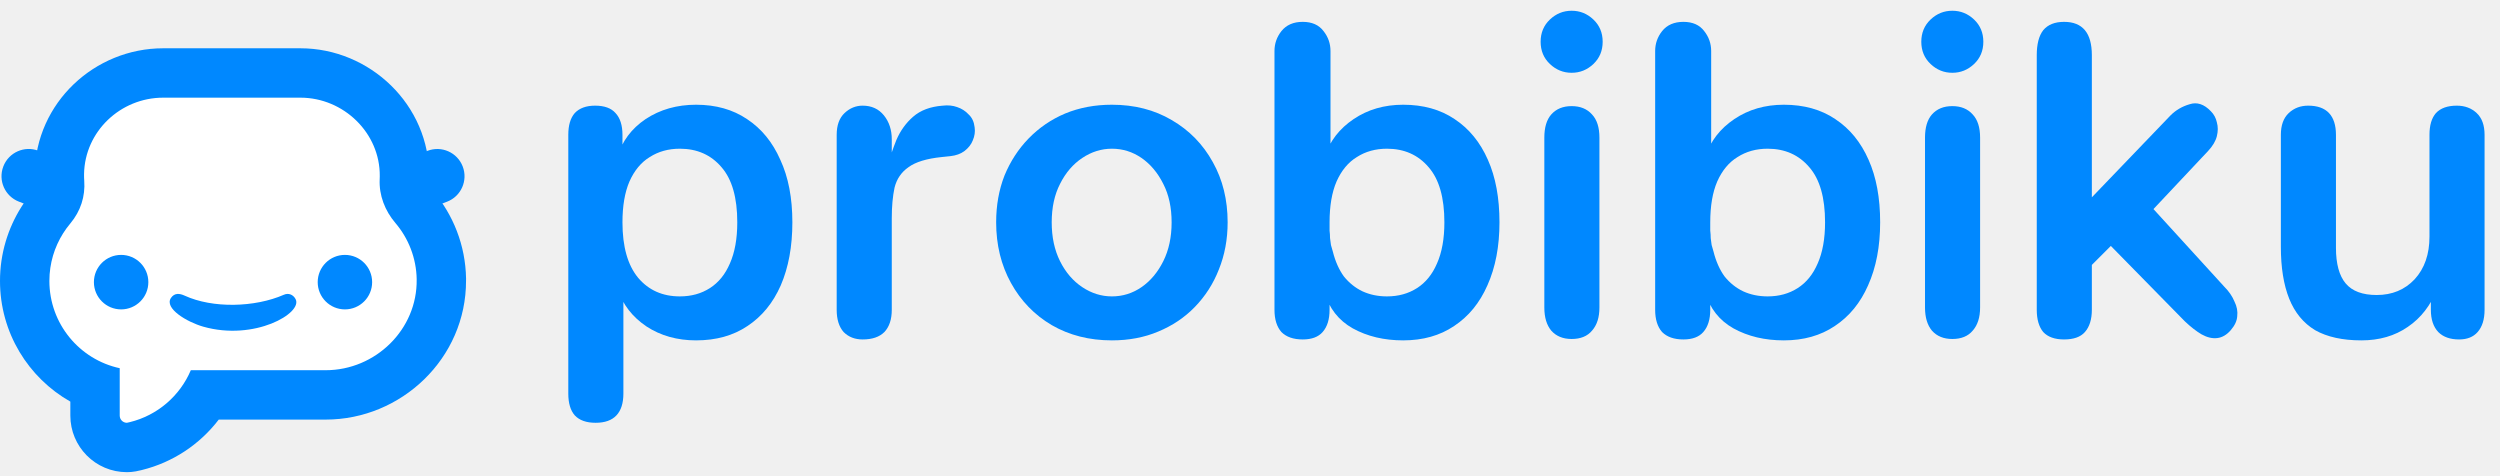
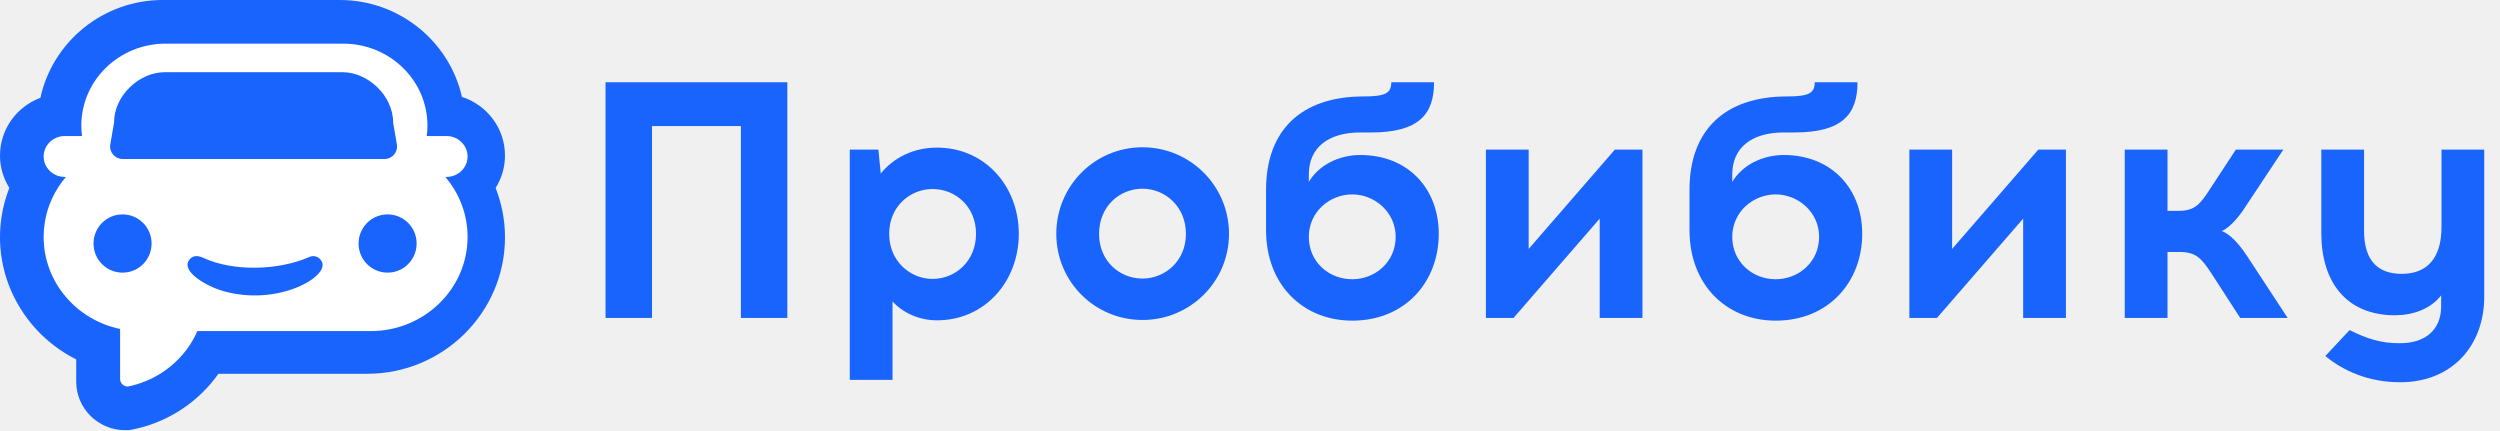
- <svg xmlns="http://www.w3.org/2000/svg" width="405" height="77" viewBox="0 0 405 77" fill="none">
-   <path d="M48.671 7.822C59.892 7.822 69.652 16.968 69.522 28.638L69.519 28.637C69.518 28.815 69.516 28.967 69.513 29.061C69.507 29.223 69.507 29.197 69.506 29.248C69.504 29.303 69.502 29.359 69.499 29.413C69.485 29.696 69.571 30.16 69.954 30.696L70.138 30.929L70.143 30.935C73.406 34.763 75.415 39.725 75.503 45.134C75.505 45.245 75.502 45.356 75.499 45.466C75.522 58.065 65.001 67.974 52.76 67.974H35.438C32.379 71.975 28.005 74.913 22.949 76.152L22.939 76.155C22.812 76.186 22.434 76.28 22.011 76.358C21.532 76.446 21.046 76.491 20.56 76.491H20.555C15.465 76.49 11.396 72.358 11.396 67.329V65.062C4.59 61.204 9.26651e-05 53.897 0 45.512C0 44.407 0.08 43.317 0.235 42.251L0.237 42.239C0.859 38.011 2.651 34.173 5.26 31.063C5.609 30.647 5.697 30.303 5.668 29.881C5.623 29.262 5.612 28.671 5.618 28.116V28.088C5.791 16.61 15.353 7.822 26.433 7.822H48.671Z" fill="#0088FF" />
-   <path d="M67.5 45.264C67.634 53.354 60.84 59.974 52.759 59.974H30.912C29.152 64.132 25.503 67.29 21.046 68.382C20.885 68.421 20.724 68.46 20.559 68.491H20.555C19.912 68.491 19.395 67.969 19.395 67.329V59.648C12.883 58.247 8 52.449 8 45.512C8 44.794 8.052 44.09 8.152 43.402C8.552 40.684 9.703 38.213 11.389 36.204C13.074 34.194 13.826 31.802 13.648 29.305C13.621 28.944 13.613 28.579 13.617 28.209C13.722 21.298 19.525 15.822 26.433 15.822H48.671C55.661 15.822 61.6 21.55 61.522 28.549C61.522 28.709 61.513 28.87 61.509 29.027C61.383 31.632 62.36 34.142 64.055 36.125C66.157 38.592 67.447 41.78 67.504 45.264H67.5Z" fill="white" />
-   <path d="M47.885 48.456C49.093 50.709 41.23 55.285 32.923 52.919C30.299 52.171 26.559 49.953 27.697 48.265C28.27 47.417 29.1 47.521 29.917 47.895C34.453 49.979 41.269 49.813 45.982 47.752C46.742 47.417 47.494 47.721 47.885 48.452V48.456Z" fill="#0088FF" />
-   <path d="M19.623 50.122C22.058 50.122 24.032 48.146 24.032 45.708C24.032 43.269 22.058 41.293 19.623 41.293C17.187 41.293 15.213 43.269 15.213 45.708C15.213 48.146 17.187 50.122 19.623 50.122Z" fill="#0088FF" />
-   <path d="M55.877 50.122C58.312 50.122 60.286 48.146 60.286 45.708C60.286 43.269 58.312 41.293 55.877 41.293C53.442 41.293 51.468 43.269 51.468 45.708C51.468 48.146 53.442 50.122 55.877 50.122Z" fill="#0088FF" />
-   <path d="M69.264 24.433L67.8 24.996C65.526 25.869 64.391 28.423 65.264 30.699C66.136 32.976 68.687 34.112 70.96 33.239L72.425 32.676C74.698 31.802 75.834 29.249 74.961 26.972C74.088 24.696 71.538 23.559 69.264 24.433Z" fill="#0088FF" />
-   <path d="M3.073 32.67L4.537 33.233C6.811 34.107 9.361 32.97 10.234 30.693C11.107 28.417 9.971 25.863 7.698 24.99L6.234 24.427C3.96 23.553 1.409 24.69 0.537 26.966C-0.336 29.243 0.8 31.796 3.073 32.67Z" fill="#0088FF" />
-   <path d="M382.55 55.141C379.5 55.141 377 54.591 375.05 53.491C373.15 52.341 371.75 50.641 370.85 48.391C369.95 46.141 369.5 43.341 369.5 39.991V21.841C369.5 20.291 369.925 19.116 370.775 18.316C371.625 17.516 372.675 17.116 373.925 17.116C375.425 17.116 376.55 17.516 377.3 18.316C378.05 19.116 378.425 20.291 378.425 21.841V40.141C378.425 42.741 378.95 44.666 380 45.916C381.05 47.166 382.725 47.791 385.025 47.791C387.525 47.791 389.575 46.941 391.175 45.241C392.775 43.491 393.575 41.191 393.575 38.341V21.841C393.575 20.291 393.925 19.116 394.625 18.316C395.375 17.516 396.5 17.116 398 17.116C399.3 17.116 400.375 17.516 401.225 18.316C402.075 19.116 402.5 20.291 402.5 21.841V50.191C402.5 51.741 402.125 52.941 401.375 53.791C400.675 54.591 399.675 54.991 398.375 54.991C396.925 54.991 395.8 54.591 395 53.791C394.2 52.941 393.8 51.741 393.8 50.191V44.491L394.85 46.741C393.8 49.441 392.2 51.516 390.05 52.966C387.95 54.416 385.45 55.141 382.55 55.141Z" fill="#0088FF" />
-   <path d="M334.38 54.991C332.88 54.991 331.755 54.591 331.005 53.791C330.305 52.941 329.955 51.741 329.955 50.191V8.941C329.955 7.141 330.305 5.791 331.005 4.891C331.755 3.991 332.88 3.541 334.38 3.541C335.88 3.541 337.005 3.991 337.755 4.891C338.505 5.791 338.88 7.141 338.88 8.941V31.966L351.63 18.691C352.48 17.841 353.505 17.241 354.705 16.891C355.905 16.491 357.055 16.866 358.155 18.016C358.655 18.516 358.98 19.116 359.13 19.816C359.33 20.516 359.33 21.266 359.13 22.066C358.93 22.866 358.455 23.666 357.705 24.466L347.055 35.791V31.891L360.33 46.441C361.08 47.191 361.63 47.991 361.98 48.841C362.38 49.641 362.53 50.441 362.43 51.241C362.38 51.991 362.03 52.741 361.38 53.491C360.73 54.241 360.005 54.666 359.205 54.766C358.405 54.866 357.555 54.666 356.655 54.166C355.805 53.666 354.905 52.966 353.955 52.066L341.955 39.841L338.88 42.916V50.191C338.88 51.741 338.505 52.941 337.755 53.791C337.055 54.591 335.93 54.991 334.38 54.991Z" fill="#0088FF" />
-   <path d="M316.276 54.916C314.876 54.916 313.776 54.466 312.976 53.566C312.226 52.666 311.851 51.416 311.851 49.816V22.291C311.851 20.641 312.226 19.391 312.976 18.541C313.776 17.641 314.876 17.191 316.276 17.191C317.676 17.191 318.776 17.641 319.576 18.541C320.376 19.391 320.776 20.641 320.776 22.291V49.816C320.776 51.416 320.376 52.666 319.576 53.566C318.826 54.466 317.726 54.916 316.276 54.916ZM316.276 11.791C314.926 11.791 313.751 11.316 312.751 10.366C311.751 9.416 311.251 8.216 311.251 6.766C311.251 5.316 311.751 4.116 312.751 3.166C313.751 2.216 314.926 1.741 316.276 1.741C317.626 1.741 318.801 2.216 319.801 3.166C320.801 4.116 321.301 5.316 321.301 6.766C321.301 8.216 320.801 9.416 319.801 10.366C318.801 11.316 317.626 11.791 316.276 11.791Z" fill="#0088FF" />
-   <path d="M288.985 55.141C285.885 55.141 283.16 54.491 280.81 53.191C278.51 51.891 276.985 49.941 276.235 47.341L277.06 45.466V50.191C277.06 51.741 276.685 52.941 275.935 53.791C275.235 54.591 274.16 54.991 272.71 54.991C271.21 54.991 270.06 54.591 269.26 53.791C268.51 52.941 268.135 51.741 268.135 50.191V8.266C268.135 7.066 268.51 5.991 269.26 5.041C270.06 4.041 271.21 3.541 272.71 3.541C274.21 3.541 275.335 4.041 276.085 5.041C276.835 5.991 277.21 7.066 277.21 8.266V25.291H276.31C277.11 22.841 278.66 20.841 280.96 19.291C283.26 17.741 285.935 16.966 288.985 16.966C292.235 16.966 295.01 17.741 297.31 19.291C299.66 20.841 301.46 23.041 302.71 25.891C303.96 28.691 304.585 32.066 304.585 36.016C304.585 39.916 303.935 43.316 302.635 46.216C301.385 49.066 299.585 51.266 297.235 52.816C294.935 54.366 292.185 55.141 288.985 55.141ZM286.36 48.016C288.21 48.016 289.835 47.566 291.235 46.666C292.635 45.766 293.71 44.441 294.46 42.691C295.26 40.891 295.66 38.666 295.66 36.016C295.66 32.016 294.81 29.041 293.11 27.091C291.41 25.091 289.16 24.091 286.36 24.091C284.51 24.091 282.885 24.541 281.485 25.441C280.085 26.291 278.985 27.616 278.185 29.416C277.435 31.166 277.06 33.366 277.06 36.016C277.06 36.466 277.06 36.916 277.06 37.366C277.11 37.766 277.135 38.166 277.135 38.566C277.185 38.966 277.235 39.341 277.285 39.691C277.385 40.041 277.485 40.391 277.585 40.741C277.985 42.341 278.585 43.691 279.385 44.791C280.235 45.841 281.235 46.641 282.385 47.191C283.585 47.741 284.91 48.016 286.36 48.016Z" fill="#0088FF" />
-   <path d="M254.607 54.916C253.207 54.916 252.107 54.466 251.307 53.566C250.557 52.666 250.182 51.416 250.182 49.816V22.291C250.182 20.641 250.557 19.391 251.307 18.541C252.107 17.641 253.207 17.191 254.607 17.191C256.007 17.191 257.107 17.641 257.907 18.541C258.707 19.391 259.107 20.641 259.107 22.291V49.816C259.107 51.416 258.707 52.666 257.907 53.566C257.157 54.466 256.057 54.916 254.607 54.916ZM254.607 11.791C253.257 11.791 252.082 11.316 251.082 10.366C250.082 9.416 249.582 8.216 249.582 6.766C249.582 5.316 250.082 4.116 251.082 3.166C252.082 2.216 253.257 1.741 254.607 1.741C255.957 1.741 257.132 2.216 258.132 3.166C259.132 4.116 259.632 5.316 259.632 6.766C259.632 8.216 259.132 9.416 258.132 10.366C257.132 11.316 255.957 11.791 254.607 11.791Z" fill="#0088FF" />
-   <path d="M227.315 55.141C224.215 55.141 221.49 54.491 219.14 53.191C216.84 51.891 215.315 49.941 214.565 47.341L215.39 45.466V50.191C215.39 51.741 215.015 52.941 214.265 53.791C213.565 54.591 212.49 54.991 211.04 54.991C209.54 54.991 208.39 54.591 207.59 53.791C206.84 52.941 206.465 51.741 206.465 50.191V8.266C206.465 7.066 206.84 5.991 207.59 5.041C208.39 4.041 209.54 3.541 211.04 3.541C212.54 3.541 213.665 4.041 214.415 5.041C215.165 5.991 215.54 7.066 215.54 8.266V25.291H214.64C215.44 22.841 216.99 20.841 219.29 19.291C221.59 17.741 224.265 16.966 227.315 16.966C230.565 16.966 233.34 17.741 235.64 19.291C237.99 20.841 239.79 23.041 241.04 25.891C242.29 28.691 242.915 32.066 242.915 36.016C242.915 39.916 242.265 43.316 240.965 46.216C239.715 49.066 237.915 51.266 235.565 52.816C233.265 54.366 230.515 55.141 227.315 55.141ZM224.69 48.016C226.54 48.016 228.165 47.566 229.565 46.666C230.965 45.766 232.04 44.441 232.79 42.691C233.59 40.891 233.99 38.666 233.99 36.016C233.99 32.016 233.14 29.041 231.44 27.091C229.74 25.091 227.49 24.091 224.69 24.091C222.84 24.091 221.215 24.541 219.815 25.441C218.415 26.291 217.315 27.616 216.515 29.416C215.765 31.166 215.39 33.366 215.39 36.016C215.39 36.466 215.39 36.916 215.39 37.366C215.44 37.766 215.465 38.166 215.465 38.566C215.515 38.966 215.565 39.341 215.615 39.691C215.715 40.041 215.815 40.391 215.915 40.741C216.315 42.341 216.915 43.691 217.715 44.791C218.565 45.841 219.565 46.641 220.715 47.191C221.915 47.741 223.24 48.016 224.69 48.016Z" fill="#0088FF" />
-   <path d="M180.127 55.141C176.477 55.141 173.227 54.316 170.377 52.666C167.577 51.016 165.377 48.741 163.777 45.841C162.177 42.941 161.377 39.666 161.377 36.016C161.377 33.266 161.827 30.741 162.727 28.441C163.677 26.141 164.977 24.141 166.627 22.441C168.327 20.691 170.302 19.341 172.552 18.391C174.852 17.441 177.377 16.966 180.127 16.966C183.777 16.966 187.002 17.791 189.802 19.441C192.652 21.091 194.877 23.366 196.477 26.266C198.077 29.116 198.877 32.366 198.877 36.016C198.877 38.766 198.402 41.316 197.452 43.666C196.552 45.966 195.252 47.991 193.552 49.741C191.902 51.441 189.927 52.766 187.627 53.716C185.377 54.666 182.877 55.141 180.127 55.141ZM180.127 48.016C181.877 48.016 183.477 47.516 184.927 46.516C186.377 45.516 187.552 44.116 188.452 42.316C189.352 40.516 189.802 38.416 189.802 36.016C189.802 33.616 189.352 31.541 188.452 29.791C187.552 27.991 186.377 26.591 184.927 25.591C183.477 24.591 181.877 24.091 180.127 24.091C178.427 24.091 176.827 24.591 175.327 25.591C173.827 26.591 172.627 27.991 171.727 29.791C170.827 31.541 170.377 33.616 170.377 36.016C170.377 38.416 170.827 40.516 171.727 42.316C172.627 44.116 173.827 45.516 175.327 46.516C176.827 47.516 178.427 48.016 180.127 48.016Z" fill="#0088FF" />
-   <path d="M139.743 54.991C138.493 54.991 137.468 54.591 136.668 53.791C135.918 52.941 135.543 51.741 135.543 50.191V21.841C135.543 20.291 135.968 19.116 136.818 18.316C137.668 17.516 138.643 17.116 139.743 17.116C141.193 17.116 142.343 17.641 143.193 18.691C144.043 19.741 144.468 21.041 144.468 22.591V27.316H143.643C144.093 25.716 144.618 24.166 145.218 22.666C145.868 21.166 146.768 19.916 147.918 18.916C149.118 17.866 150.718 17.266 152.718 17.116C153.568 17.016 154.343 17.091 155.043 17.341C155.793 17.591 156.418 17.991 156.918 18.541C157.468 19.041 157.793 19.741 157.893 20.641C157.993 21.341 157.893 22.041 157.593 22.741C157.343 23.391 156.893 23.966 156.243 24.466C155.643 24.916 154.893 25.191 153.993 25.291L152.568 25.441C150.118 25.691 148.318 26.241 147.168 27.091C146.018 27.891 145.268 28.991 144.918 30.391C144.618 31.791 144.468 33.441 144.468 35.341V50.191C144.468 51.741 144.068 52.941 143.268 53.791C142.468 54.591 141.293 54.991 139.743 54.991Z" fill="#0088FF" />
-   <path d="M96.489 68.491C94.989 68.491 93.864 68.091 93.114 67.291C92.414 66.491 92.064 65.316 92.064 63.766V21.841C92.064 20.291 92.414 19.116 93.114 18.316C93.864 17.516 94.964 17.116 96.414 17.116C97.914 17.116 99.014 17.516 99.714 18.316C100.464 19.116 100.839 20.291 100.839 21.841V27.691L100.014 25.441C100.764 22.891 102.289 20.841 104.589 19.291C106.939 17.741 109.664 16.966 112.764 16.966C115.964 16.966 118.714 17.741 121.014 19.291C123.364 20.841 125.164 23.041 126.414 25.891C127.714 28.691 128.364 32.066 128.364 36.016C128.364 39.916 127.739 43.316 126.489 46.216C125.239 49.066 123.439 51.266 121.089 52.816C118.789 54.366 116.014 55.141 112.764 55.141C109.714 55.141 107.039 54.391 104.739 52.891C102.439 51.341 100.889 49.341 100.089 46.891H100.989V63.766C100.989 65.316 100.614 66.491 99.864 67.291C99.114 68.091 97.989 68.491 96.489 68.491ZM110.139 48.016C111.989 48.016 113.614 47.566 115.014 46.666C116.414 45.766 117.489 44.441 118.239 42.691C119.039 40.891 119.439 38.666 119.439 36.016C119.439 32.016 118.589 29.041 116.889 27.091C115.189 25.091 112.939 24.091 110.139 24.091C108.289 24.091 106.664 24.541 105.264 25.441C103.864 26.291 102.764 27.616 101.964 29.416C101.214 31.166 100.839 33.366 100.839 36.016C100.839 39.966 101.689 42.966 103.389 45.016C105.089 47.016 107.339 48.016 110.139 48.016Z" fill="#0088FF" />
+ <svg xmlns="http://www.w3.org/2000/svg" width="401" height="69" viewBox="0 0 401 69" fill="none">
+   <path d="M20.075 69C15.745 69 12.226 65.509 12.226 61.225V57.646C4.908 53.994 0 46.445 0 38.06C0 36.998 0.079 35.927 0.233 34.879C0.475 33.249 0.9 31.66 1.496 30.141C0.55 28.631 0 26.849 0 24.942C0 20.713 2.699 17.093 6.479 15.689C8.432 6.732 16.495 0 26.111 0H54.498C64.062 0 72.088 6.658 74.097 15.542C78.096 16.825 81 20.556 81 24.942C81 26.849 80.45 28.636 79.499 30.146C80.483 32.653 81 35.34 81 38.06C81 50.134 71.086 59.955 58.898 59.955H35.036C31.984 64.267 27.411 67.421 22.172 68.691C21.874 68.764 21.576 68.829 21.273 68.885L20.681 68.991H20.075V69Z" fill="#1864FD" />
+   <path d="M71.624 28.38C73.481 28.38 75 26.903 75 25.1C75 23.297 73.481 21.821 71.624 21.821H68.45C68.525 21.271 68.562 20.708 68.562 20.136C68.562 12.882 62.508 7 55.041 7H26.566C19.1 7 13.045 12.882 13.045 20.136C13.045 20.708 13.087 21.267 13.157 21.821H10.376C8.519 21.821 7 23.297 7 25.1C7 26.903 8.519 28.38 10.376 28.38H10.572C8.8 30.46 7.584 33.003 7.164 35.801C7.056 36.519 7 37.255 7 38.004C7 45.249 12.255 51.303 19.264 52.766V60.787C19.264 61.455 19.82 62 20.512 62H20.516C20.694 61.968 20.867 61.927 21.04 61.886C25.837 60.746 29.764 57.449 31.658 53.107H59.455C68.038 53.107 75 46.343 75 38.004C75 34.348 73.658 30.996 71.428 28.38H71.624Z" fill="white" />
+   <path d="M26.353 11.585H55C58.9 11.585 63.064 15.226 63.064 19.704L63.66 23.16C63.871 24.382 62.93 25.5 61.689 25.5H19.664C18.423 25.5 17.482 24.382 17.693 23.16L18.289 19.704C18.289 15.221 22.457 11.585 26.353 11.585Z" fill="#1864FD" />
+   <path d="M51.621 41.968C52.897 44.352 44.591 49.193 35.818 46.69C33.047 45.898 29.096 43.551 30.298 41.766C30.904 40.868 31.78 40.979 32.643 41.374C37.433 43.579 44.633 43.404 49.611 41.223C50.414 40.868 51.208 41.19 51.621 41.964V41.968Z" fill="#1864FD" />
+   <path d="M19.657 43.731C22.229 43.731 24.315 41.64 24.315 39.06C24.315 36.48 22.229 34.389 19.657 34.389C17.085 34.389 15 36.48 15 39.06C15 41.64 17.085 43.731 19.657 43.731Z" fill="#1864FD" />
+   <path d="M62.169 43.731C64.742 43.731 66.827 41.64 66.827 39.06C66.827 36.48 64.742 34.389 62.169 34.389C59.597 34.389 57.512 36.48 57.512 39.06C57.512 41.64 59.597 43.731 62.169 43.731Z" fill="#1864FD" />
+   <path d="M126.29 51H118.838V20.22H104.582V51H97.13V13.2H126.29V51ZM150.291 23.676C157.959 23.676 163.413 29.832 163.413 37.5C163.413 45.168 157.959 51.378 150.291 51.378C147.375 51.378 144.783 50.136 143.163 48.354V60.936H136.305V24H140.895L141.273 27.834C143.325 25.296 146.511 23.676 150.291 23.676ZM149.589 30.318C146.025 30.318 142.623 33.072 142.623 37.5C142.623 41.928 146.025 44.736 149.589 44.736C153.207 44.736 156.555 41.928 156.555 37.5C156.555 33.072 153.207 30.318 149.589 30.318ZM183.255 23.622C190.923 23.622 197.133 29.832 197.133 37.5C197.133 45.168 190.923 51.324 183.255 51.324C175.587 51.324 169.431 45.168 169.431 37.5C169.431 29.832 175.587 23.622 183.255 23.622ZM183.255 30.264C179.637 30.264 176.289 33.072 176.289 37.5C176.289 41.928 179.637 44.682 183.255 44.682C186.819 44.682 190.221 41.928 190.221 37.5C190.221 33.072 186.819 30.264 183.255 30.264ZM223.163 13.2H230.021C230.021 18.33 227.591 21.246 219.923 21.246H218.195C213.119 21.246 209.933 23.622 209.933 27.996V29.184C211.445 26.592 214.631 24.864 218.195 24.864C225.863 24.864 230.777 30.264 230.777 37.5C230.777 45.222 225.377 51.432 216.899 51.432C209.123 51.432 203.075 45.816 203.075 36.906V30.426C203.075 20.922 208.691 15.468 218.735 15.468C222.245 15.468 223.163 14.928 223.163 13.2ZM216.899 31.182C213.281 31.182 209.933 33.99 209.933 37.986C209.933 42.036 213.173 44.79 216.899 44.79C220.571 44.79 223.865 42.036 223.865 37.986C223.865 33.99 220.463 31.182 216.899 31.182ZM263.45 51H256.592V35.07L242.768 51H238.34V24H245.198V39.93L259.022 24H263.45V51ZM291.085 13.2H297.943C297.943 18.33 295.513 21.246 287.845 21.246H286.117C281.041 21.246 277.855 23.622 277.855 27.996V29.184C279.367 26.592 282.553 24.864 286.117 24.864C293.785 24.864 298.699 30.264 298.699 37.5C298.699 45.222 293.299 51.432 284.821 51.432C277.045 51.432 270.997 45.816 270.997 36.906V30.426C270.997 20.922 276.613 15.468 286.657 15.468C290.167 15.468 291.085 14.928 291.085 13.2ZM284.821 31.182C281.203 31.182 277.855 33.99 277.855 37.986C277.855 42.036 281.095 44.79 284.821 44.79C288.493 44.79 291.787 42.036 291.787 37.986C291.787 33.99 288.385 31.182 284.821 31.182ZM331.372 51H324.514V35.07L310.69 51H306.262V24H313.12V39.93L326.944 24H331.372V51ZM359.331 51L354.687 43.818C353.067 41.334 352.149 40.416 349.557 40.416H347.667V51H340.809V24H347.667V33.828H349.341C351.879 33.828 352.797 32.964 354.417 30.426L358.629 24H366.243L360.195 33.126C359.061 34.908 357.549 36.582 356.361 37.068C357.711 37.5 359.223 39.228 360.465 41.118L366.945 51H359.331ZM398.474 24V47.544C398.474 55.428 393.344 61.314 384.974 61.314C380.006 61.314 375.902 59.532 372.986 57.102L376.874 52.944C379.466 54.24 381.896 55.104 384.974 55.05C388.862 55.05 391.562 53.052 391.562 49.11V47.382C389.834 49.596 386.972 50.568 384.164 50.568C376.334 50.568 372.338 45.222 372.338 37.392V24H379.196V37.014C379.196 41.982 381.572 43.926 385.244 43.926C389.132 43.926 391.616 41.604 391.616 36.42V24H398.474Z" fill="#1864FD" />
</svg>
